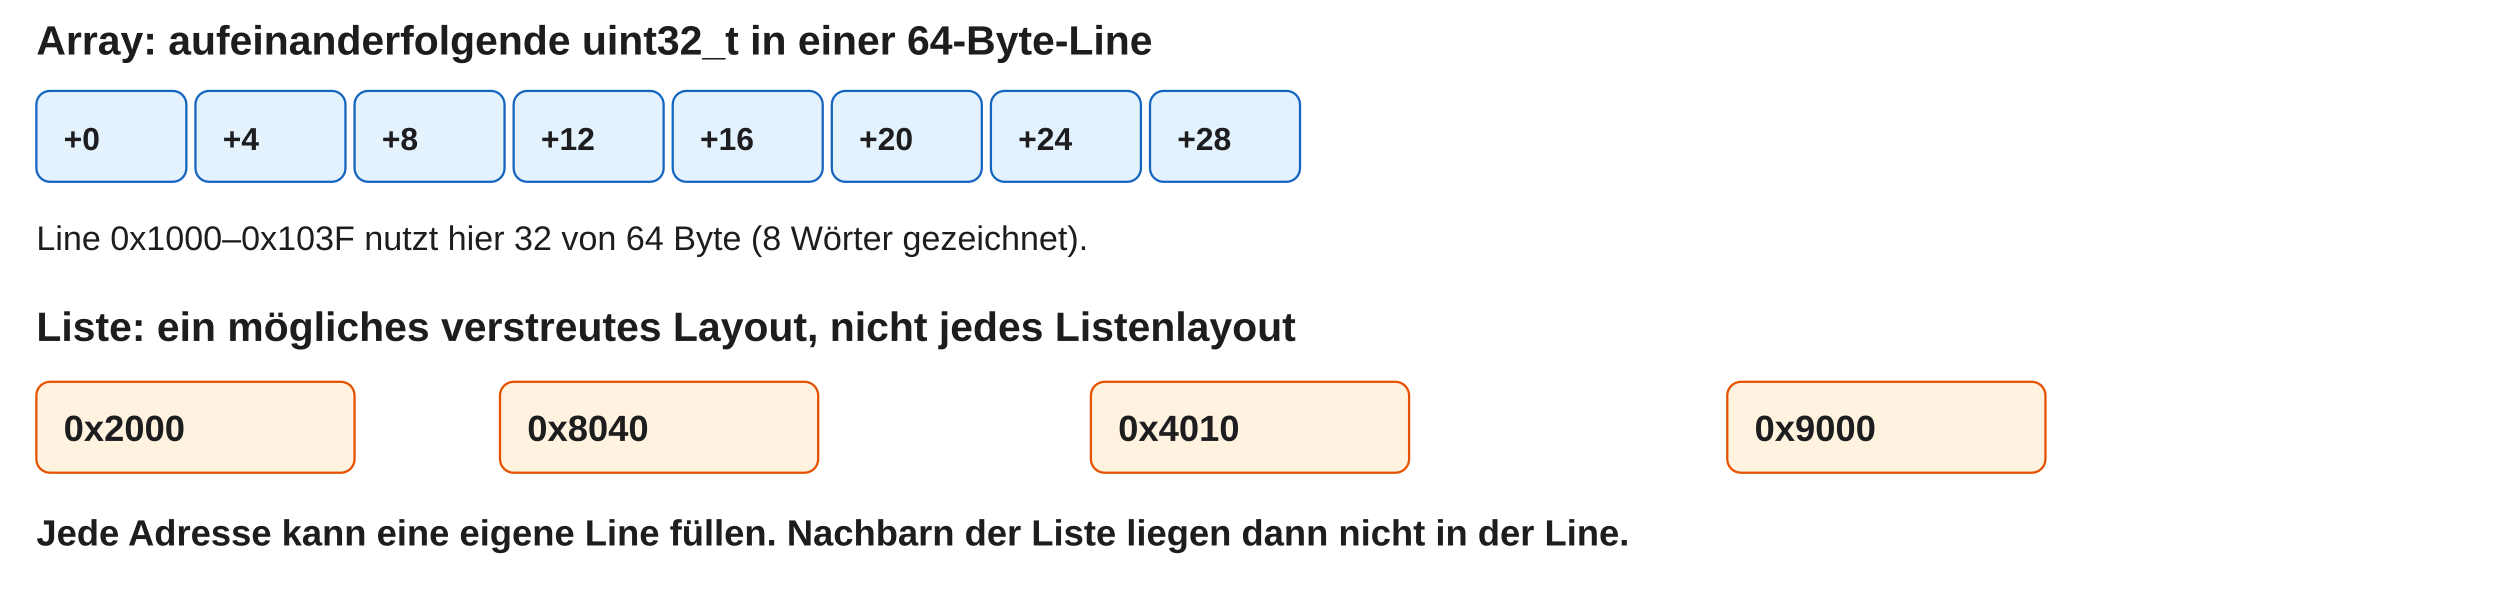
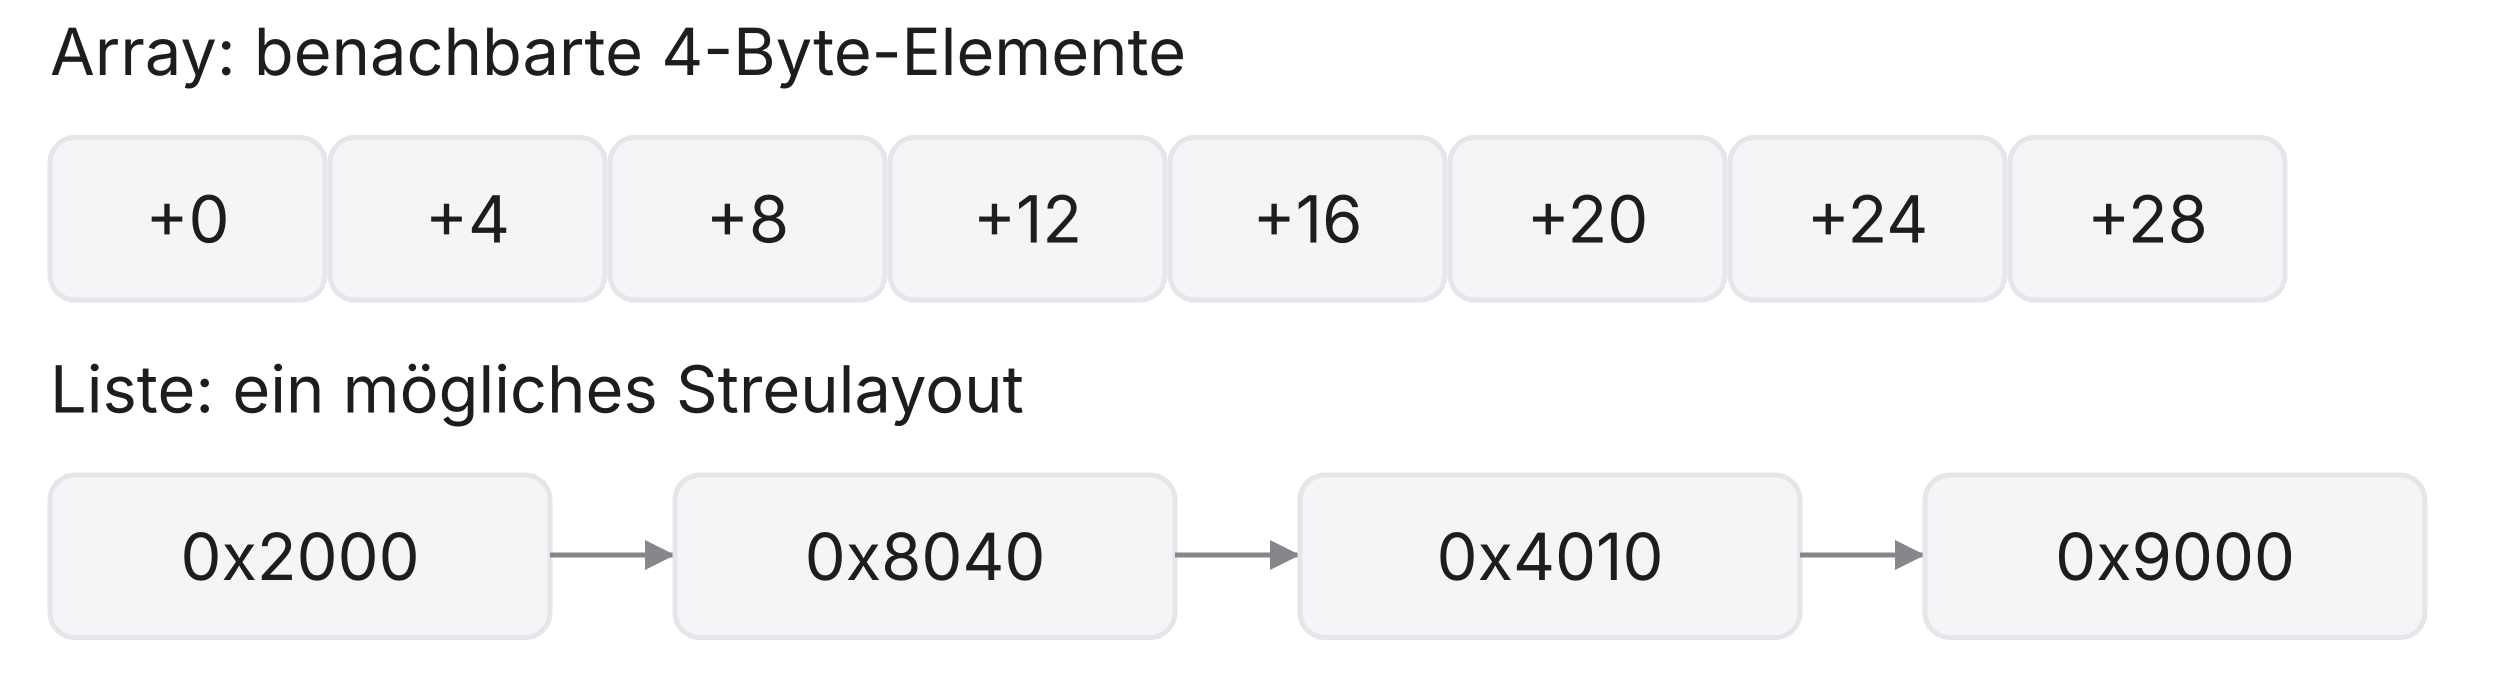
- <svg xmlns="http://www.w3.org/2000/svg" viewBox="0 0 1100 260" width="1100" height="260">
-   <rect width="1100" height="260" fill="#fff" />
-   <style>text{font-family:Arial,Helvetica,sans-serif;fill:#1D1D1F}</style>
-   <text x="16" y="24" font-size="18" font-weight="600" fill="#1D1D1F" text-anchor="start">Array: aufeinanderfolgende uint32_t in einer 64-Byte-Line</text>
-   <rect x="16" y="40" width="66" height="40" rx="6" fill="#E3F2FD" stroke="#1565C0" />
-   <text x="28" y="66" font-size="14" font-weight="600" fill="#1565C0" text-anchor="start">+0</text>
-   <rect x="86" y="40" width="66" height="40" rx="6" fill="#E3F2FD" stroke="#1565C0" />
-   <text x="98" y="66" font-size="14" font-weight="600" fill="#1565C0" text-anchor="start">+4</text>
-   <rect x="156" y="40" width="66" height="40" rx="6" fill="#E3F2FD" stroke="#1565C0" />
-   <text x="168" y="66" font-size="14" font-weight="600" fill="#1565C0" text-anchor="start">+8</text>
-   <rect x="226" y="40" width="66" height="40" rx="6" fill="#E3F2FD" stroke="#1565C0" />
-   <text x="238" y="66" font-size="14" font-weight="600" fill="#1565C0" text-anchor="start">+12</text>
-   <rect x="296" y="40" width="66" height="40" rx="6" fill="#E3F2FD" stroke="#1565C0" />
-   <text x="308" y="66" font-size="14" font-weight="600" fill="#1565C0" text-anchor="start">+16</text>
-   <rect x="366" y="40" width="66" height="40" rx="6" fill="#E3F2FD" stroke="#1565C0" />
-   <text x="378" y="66" font-size="14" font-weight="600" fill="#1565C0" text-anchor="start">+20</text>
-   <rect x="436" y="40" width="66" height="40" rx="6" fill="#E3F2FD" stroke="#1565C0" />
-   <text x="448" y="66" font-size="14" font-weight="600" fill="#1565C0" text-anchor="start">+24</text>
-   <rect x="506" y="40" width="66" height="40" rx="6" fill="#E3F2FD" stroke="#1565C0" />
-   <text x="518" y="66" font-size="14" font-weight="600" fill="#1565C0" text-anchor="start">+28</text>
-   <text x="16" y="110" font-size="15" font-weight="400" fill="#5F6368" text-anchor="start">Line 0x1000–0x103F nutzt hier 32 von 64 Byte (8 Wörter gezeichnet).</text>
-   <text x="16" y="150" font-size="18" font-weight="600" fill="#1D1D1F" text-anchor="start">Liste: ein mögliches verstreutes Layout, nicht jedes Listenlayout</text>
-   <rect x="16" y="168" width="140" height="40" rx="6" fill="#FFF3E0" stroke="#E65100" />
-   <text x="28" y="194" font-size="16" font-weight="600" fill="#E65100" text-anchor="start">0x2000</text>
-   <rect x="220" y="168" width="140" height="40" rx="6" fill="#FFF3E0" stroke="#E65100" />
-   <text x="232" y="194" font-size="16" font-weight="600" fill="#E65100" text-anchor="start">0x8040</text>
-   <rect x="480" y="168" width="140" height="40" rx="6" fill="#FFF3E0" stroke="#E65100" />
-   <text x="492" y="194" font-size="16" font-weight="600" fill="#E65100" text-anchor="start">0x4010</text>
-   <rect x="760" y="168" width="140" height="40" rx="6" fill="#FFF3E0" stroke="#E65100" />
-   <text x="772" y="194" font-size="16" font-weight="600" fill="#E65100" text-anchor="start">0x9000</text>
-   <text x="16" y="240" font-size="16" font-weight="600" fill="#1D1D1F" text-anchor="start">Jede Adresse kann eine eigene Line füllen. Nachbarn der Liste liegen dann nicht in der Line.</text>
+ <svg xmlns="http://www.w3.org/2000/svg" width="1000" height="280" viewBox="0 0 1000 280" role="img">
+   <style>text{font-family:Inter,Arial,sans-serif;font-weight:400}</style>
+   <rect width="1000" height="280" fill="#FFFFFF" />
+   <defs>
+     <marker id="arrow" markerWidth="8" markerHeight="8" refX="6" refY="3" orient="auto">
+       <path d="M0,0 L6,3 L0,6 Z" fill="#86868B" />
+     </marker>
+   </defs>
+   <text x="20" y="30" font-size="26" text-anchor="start" fill="#1D1D1F">Array: benachbarte 4-Byte-Elemente</text>
+   <rect x="20" y="55" width="110" height="65" rx="10" fill="#F5F5F7" stroke="#E5E5EA" stroke-width="2" />
+   <text x="75" y="97" font-size="26" text-anchor="middle" fill="#1D1D1F">+0</text>
+   <rect x="132" y="55" width="110" height="65" rx="10" fill="#F5F5F7" stroke="#E5E5EA" stroke-width="2" />
+   <text x="187" y="97" font-size="26" text-anchor="middle" fill="#1D1D1F">+4</text>
+   <rect x="244" y="55" width="110" height="65" rx="10" fill="#F5F5F7" stroke="#E5E5EA" stroke-width="2" />
+   <text x="299" y="97" font-size="26" text-anchor="middle" fill="#1D1D1F">+8</text>
+   <rect x="356" y="55" width="110" height="65" rx="10" fill="#F5F5F7" stroke="#E5E5EA" stroke-width="2" />
+   <text x="411" y="97" font-size="26" text-anchor="middle" fill="#1D1D1F">+12</text>
+   <rect x="468" y="55" width="110" height="65" rx="10" fill="#F5F5F7" stroke="#E5E5EA" stroke-width="2" />
+   <text x="523" y="97" font-size="26" text-anchor="middle" fill="#1D1D1F">+16</text>
+   <rect x="580" y="55" width="110" height="65" rx="10" fill="#F5F5F7" stroke="#E5E5EA" stroke-width="2" />
+   <text x="635" y="97" font-size="26" text-anchor="middle" fill="#1D1D1F">+20</text>
+   <rect x="692" y="55" width="110" height="65" rx="10" fill="#F5F5F7" stroke="#E5E5EA" stroke-width="2" />
+   <text x="747" y="97" font-size="26" text-anchor="middle" fill="#1D1D1F">+24</text>
+   <rect x="804" y="55" width="110" height="65" rx="10" fill="#F5F5F7" stroke="#E5E5EA" stroke-width="2" />
+   <text x="859" y="97" font-size="26" text-anchor="middle" fill="#1D1D1F">+28</text>
+   <text x="20" y="165" font-size="26" text-anchor="start" fill="#1D1D1F">Liste: ein mögliches Streulayout</text>
+   <rect x="20" y="190" width="200" height="65" rx="10" fill="#F5F5F7" stroke="#E5E5EA" stroke-width="2" />
+   <text x="120" y="232" font-size="26" text-anchor="middle" fill="#1D1D1F">0x2000</text>
+   <path d="M220,222 H270 V222" fill="none" stroke="#86868B" stroke-width="2" marker-end="url(#arrow)" />
+   <rect x="270" y="190" width="200" height="65" rx="10" fill="#F5F5F7" stroke="#E5E5EA" stroke-width="2" />
+   <text x="370" y="232" font-size="26" text-anchor="middle" fill="#1D1D1F">0x8040</text>
+   <path d="M470,222 H520 V222" fill="none" stroke="#86868B" stroke-width="2" marker-end="url(#arrow)" />
+   <rect x="520" y="190" width="200" height="65" rx="10" fill="#F5F5F7" stroke="#E5E5EA" stroke-width="2" />
+   <text x="620" y="232" font-size="26" text-anchor="middle" fill="#1D1D1F">0x4010</text>
+   <path d="M720,222 H770 V222" fill="none" stroke="#86868B" stroke-width="2" marker-end="url(#arrow)" />
+   <rect x="770" y="190" width="200" height="65" rx="10" fill="#F5F5F7" stroke="#E5E5EA" stroke-width="2" />
+   <text x="870" y="232" font-size="26" text-anchor="middle" fill="#1D1D1F">0x9000</text>
</svg>
